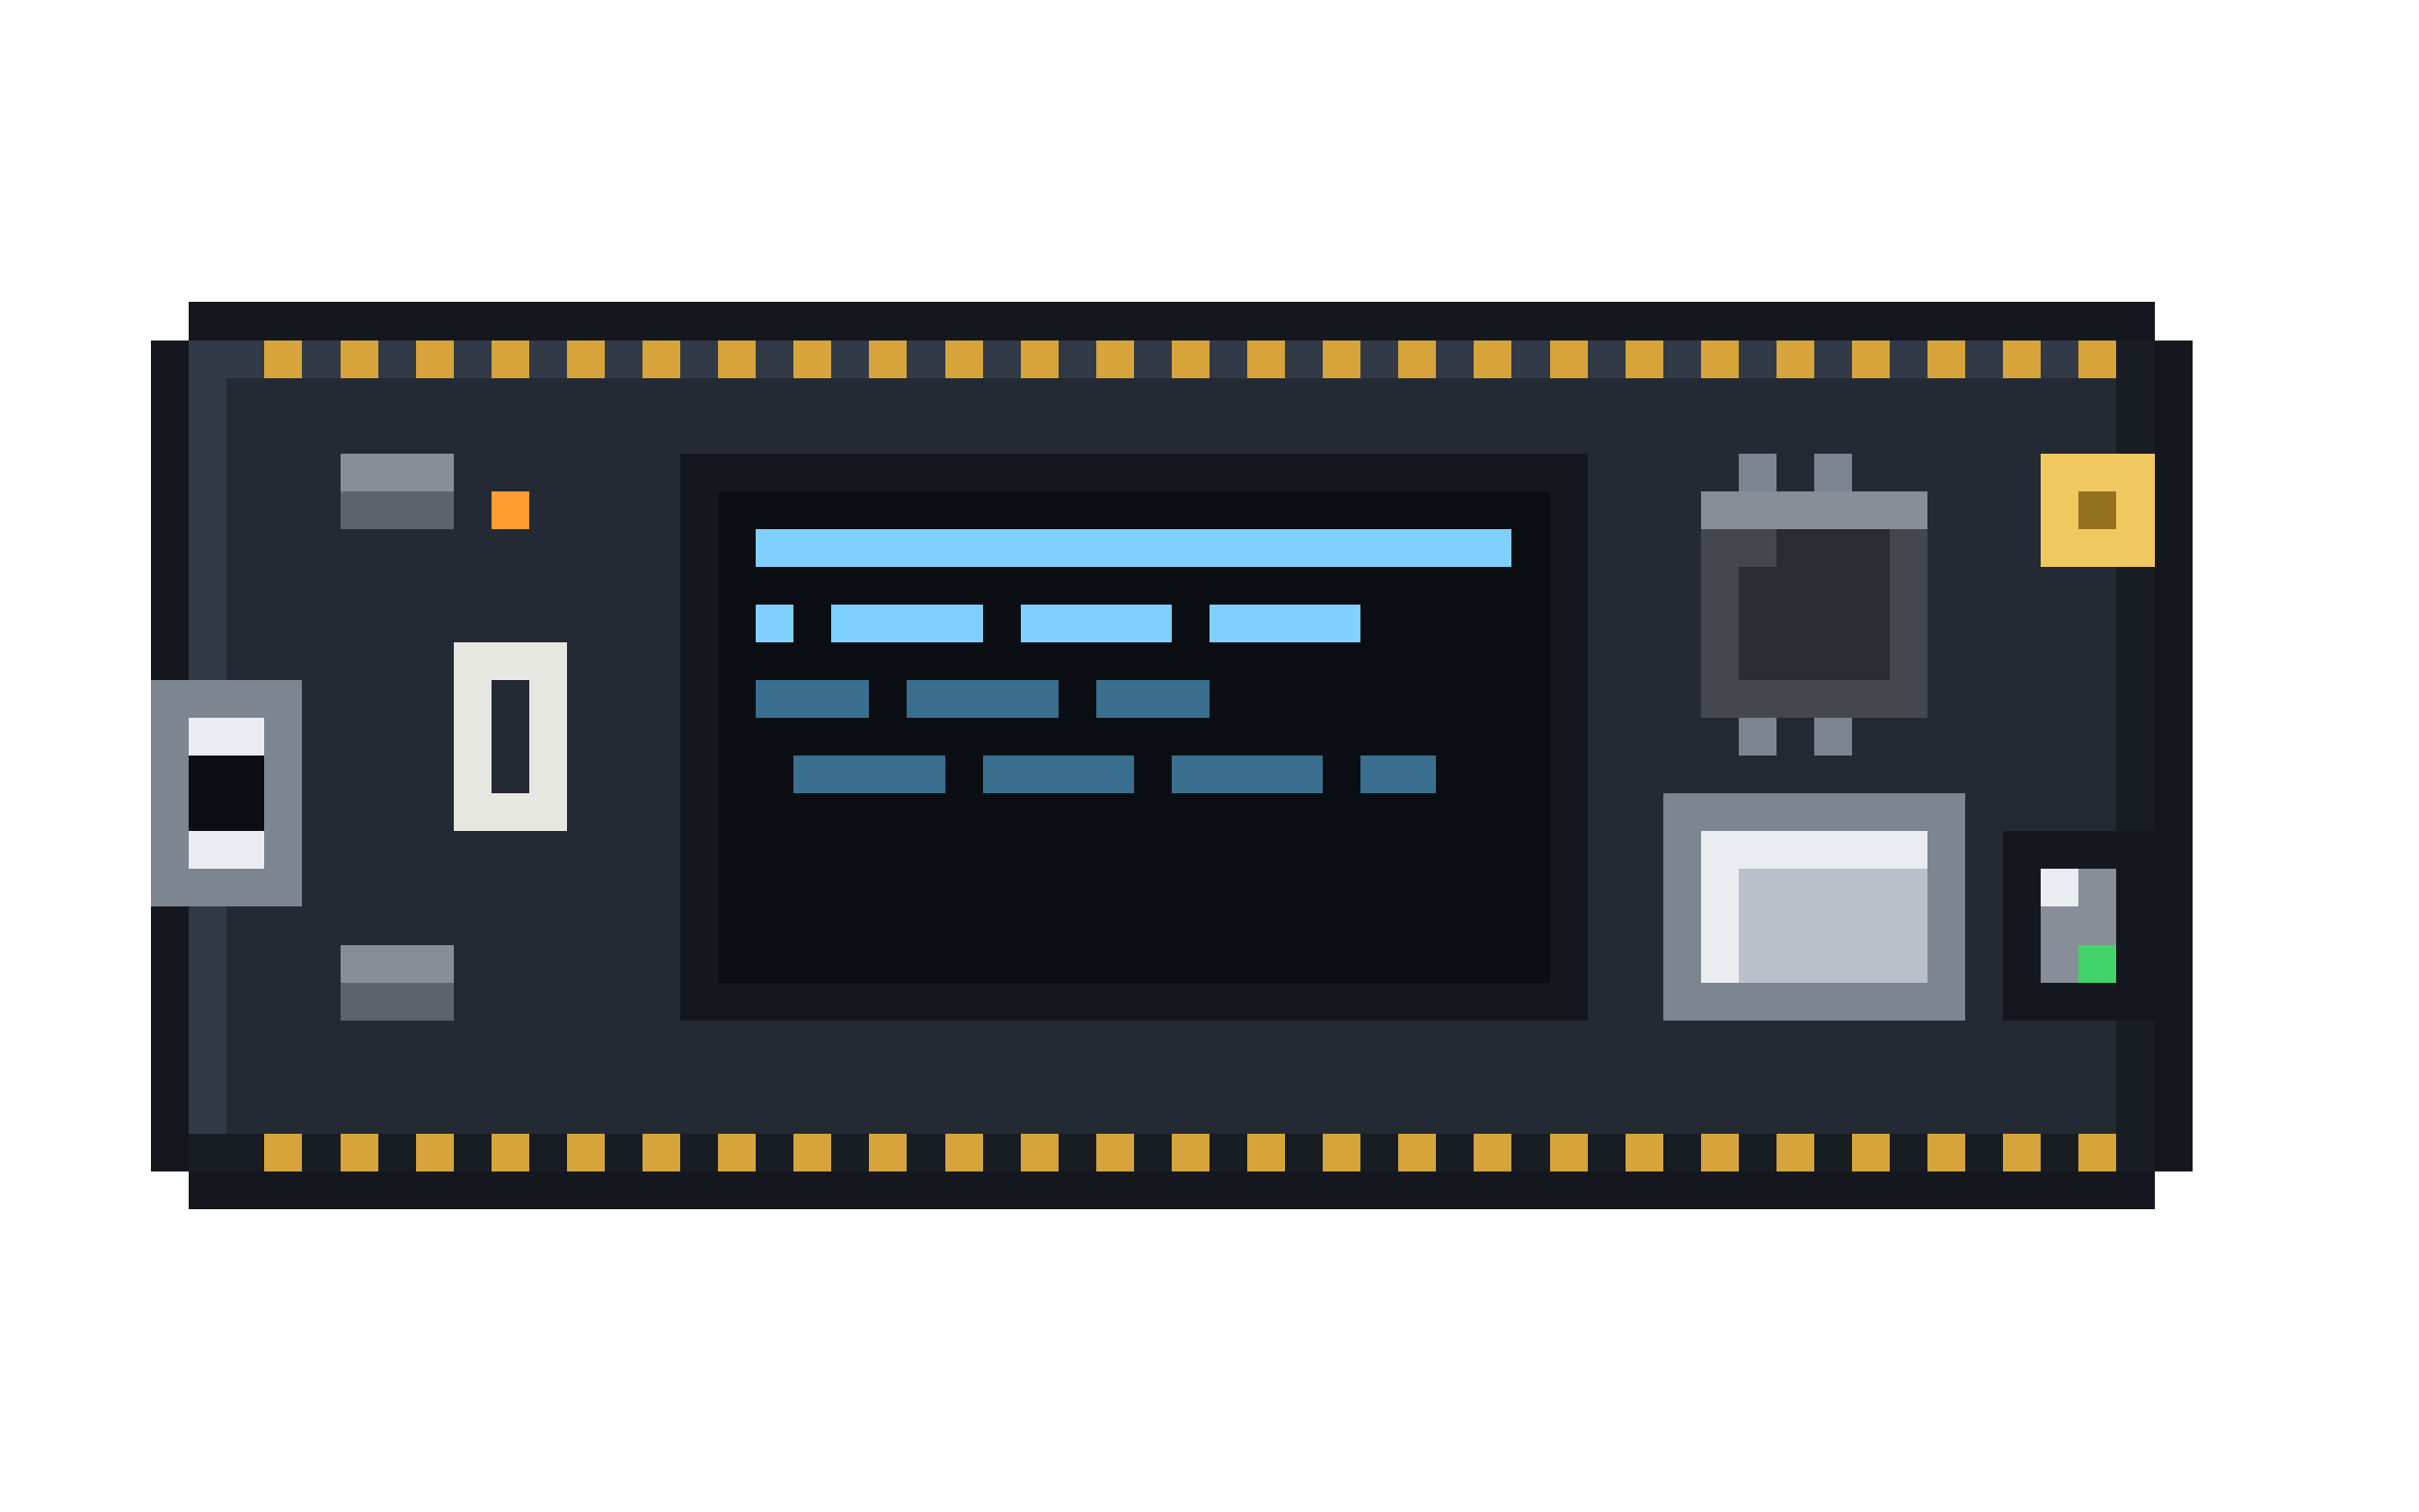
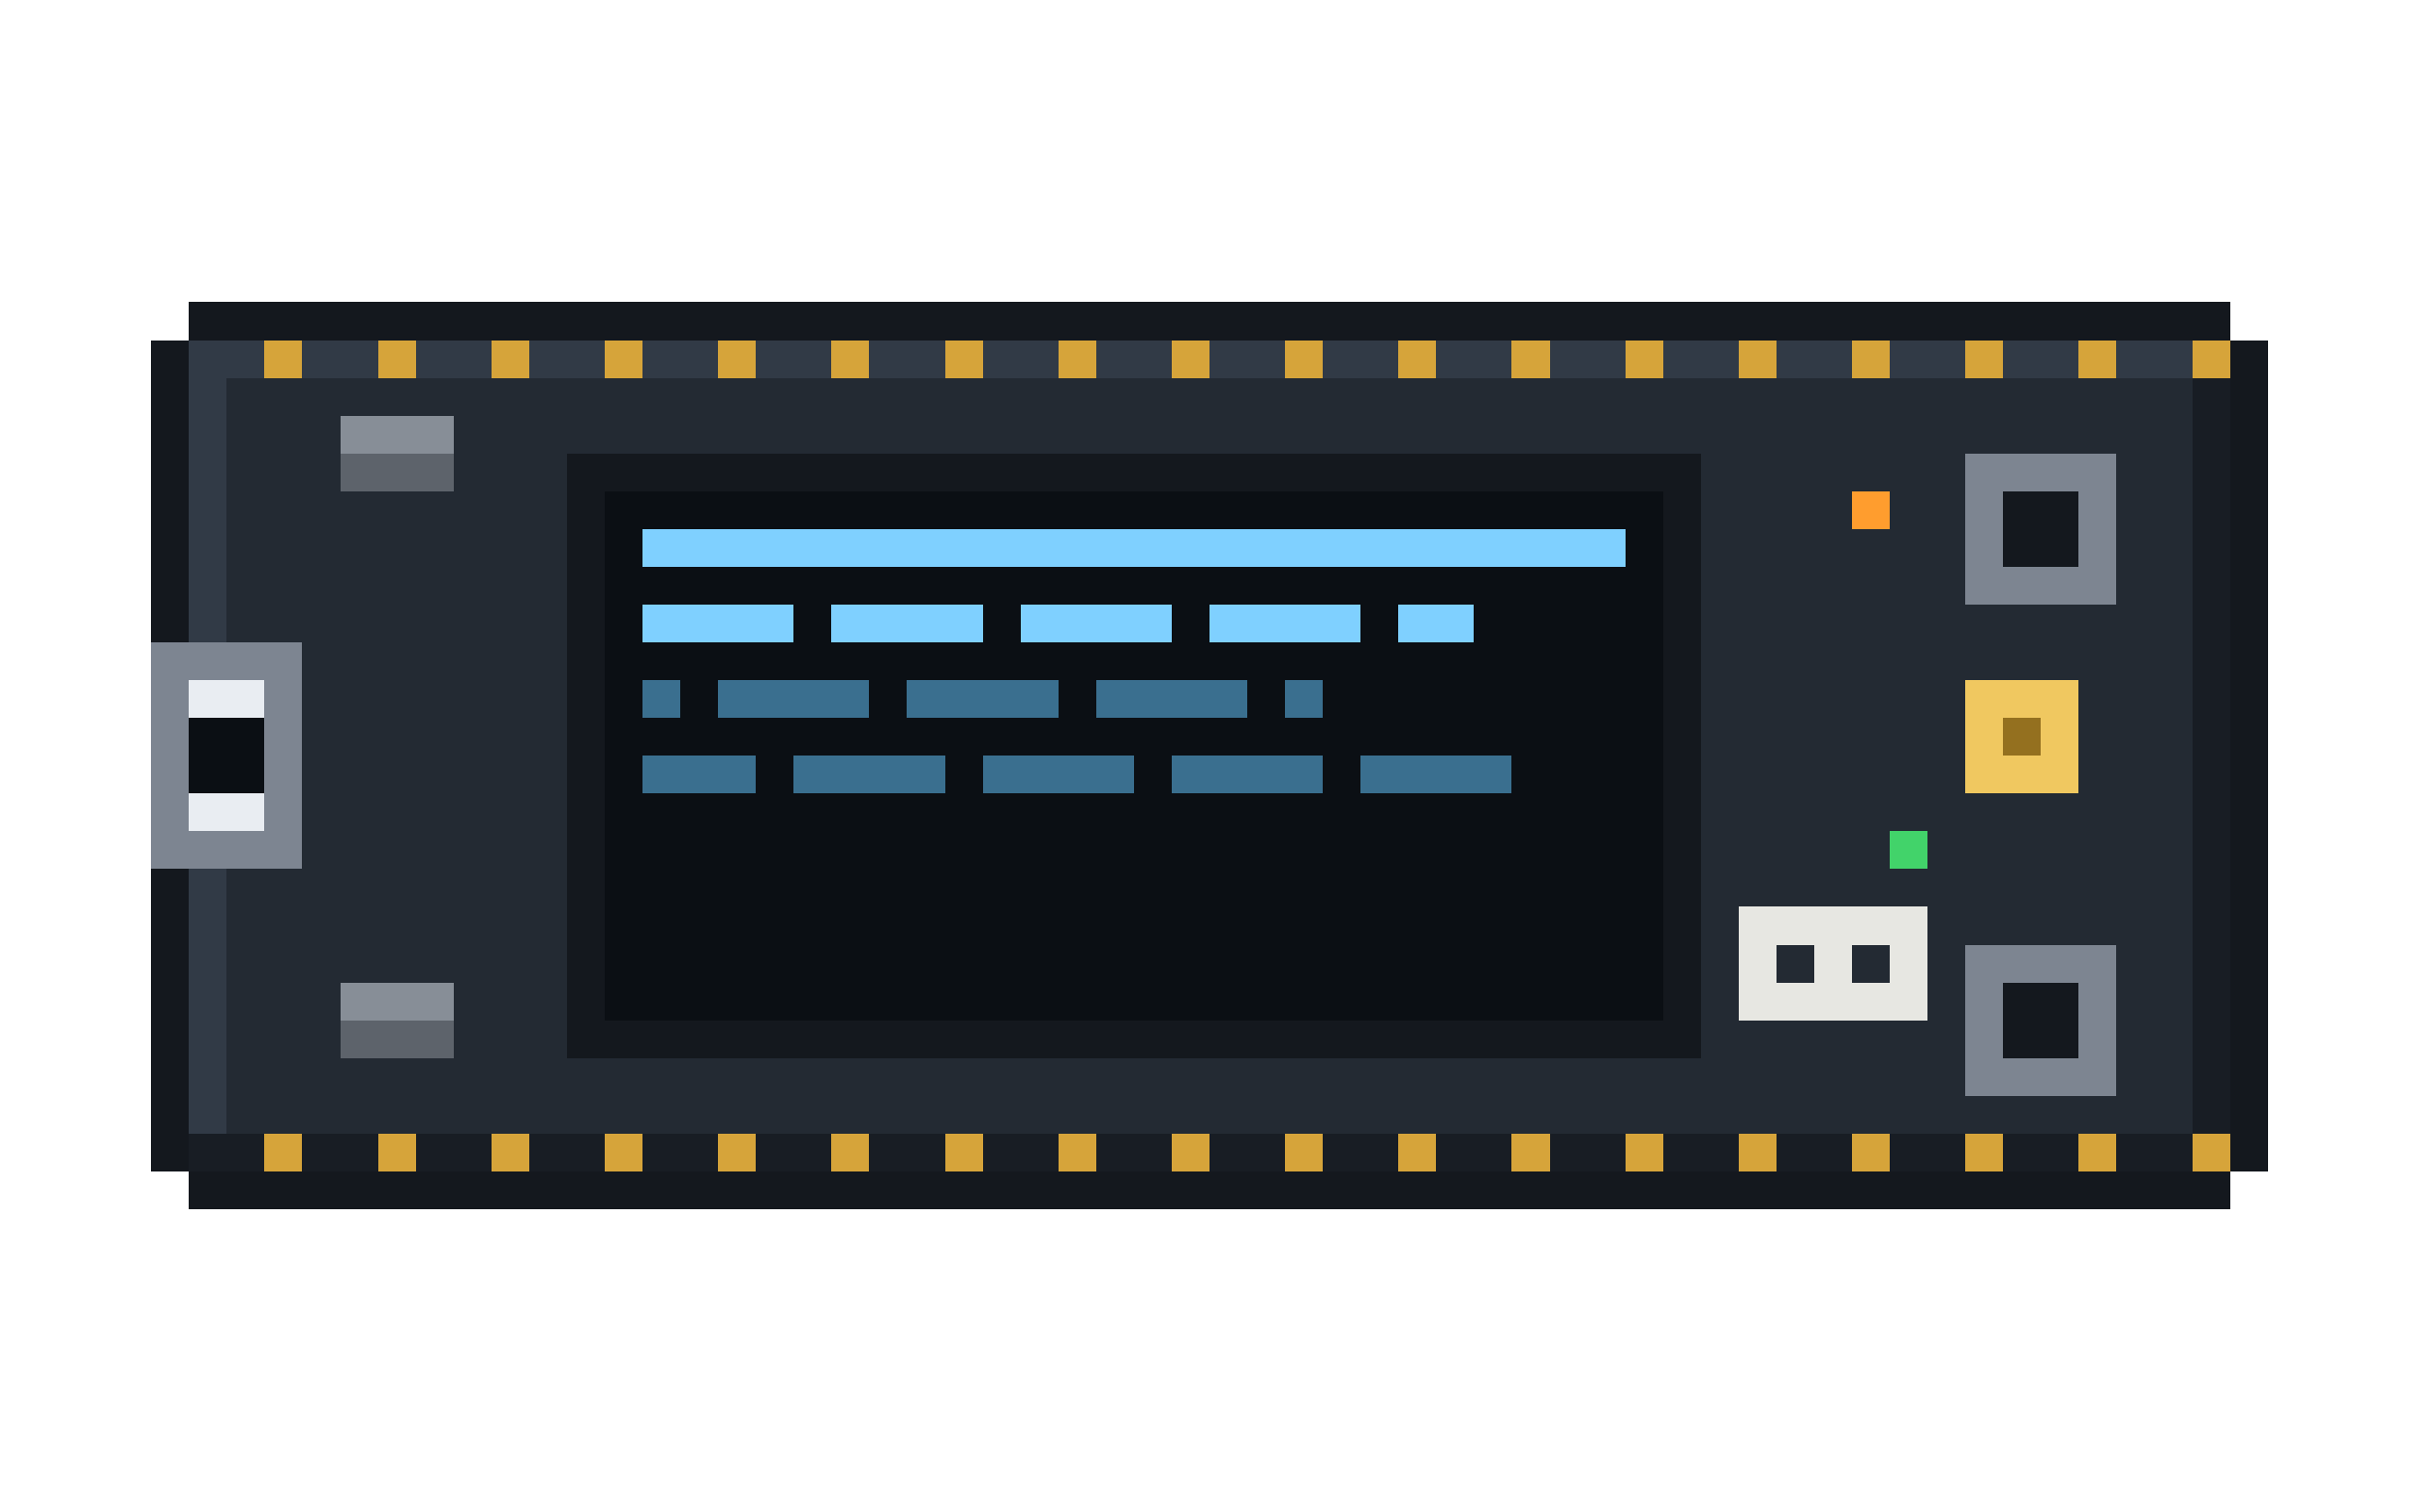
<svg xmlns="http://www.w3.org/2000/svg" viewBox="0 0 64 40" width="256" height="160" shape-rendering="crispEdges" role="img" aria-label="Heltec V4.3 (FEM av)">
-   <path fill="#14181e" d="M5 8h52v1h-52zM4 9h1v1h-1zM57 9h1v1h-1zM4 10h1v1h-1zM57 10h1v1h-1zM4 11h1v1h-1zM57 11h1v1h-1zM4 12h1v1h-1zM18 12h24v1h-24zM57 12h1v1h-1zM4 13h1v1h-1zM18 13h1v1h-1zM41 13h1v1h-1zM57 13h1v1h-1zM4 14h1v1h-1zM18 14h1v1h-1zM41 14h1v1h-1zM57 14h1v1h-1zM4 15h1v1h-1zM18 15h1v1h-1zM41 15h1v1h-1zM57 15h1v1h-1zM4 16h1v1h-1zM18 16h1v1h-1zM41 16h1v1h-1zM57 16h1v1h-1zM4 17h1v1h-1zM18 17h1v1h-1zM41 17h1v1h-1zM57 17h1v1h-1zM18 18h1v1h-1zM41 18h1v1h-1zM57 18h1v1h-1zM18 19h1v1h-1zM41 19h1v1h-1zM57 19h1v1h-1zM18 20h1v1h-1zM41 20h1v1h-1zM57 20h1v1h-1zM18 21h1v1h-1zM41 21h1v1h-1zM57 21h1v1h-1zM18 22h1v1h-1zM41 22h1v1h-1zM53 22h5v1h-5zM18 23h1v1h-1zM41 23h1v1h-1zM53 23h1v1h-1zM56 23h2v1h-2zM4 24h1v1h-1zM18 24h1v1h-1zM41 24h1v1h-1zM53 24h1v1h-1zM56 24h2v1h-2zM4 25h1v1h-1zM18 25h1v1h-1zM41 25h1v1h-1zM53 25h1v1h-1zM56 25h2v1h-2zM4 26h1v1h-1zM18 26h24v1h-24zM53 26h5v1h-5zM4 27h1v1h-1zM57 27h1v1h-1zM4 28h1v1h-1zM57 28h1v1h-1zM4 29h1v1h-1zM57 29h1v1h-1zM4 30h1v1h-1zM57 30h1v1h-1zM5 31h52v1h-52z" />
-   <path fill="#313a46" d="M5 9h2v1h-2zM8 9h1v1h-1zM10 9h1v1h-1zM12 9h1v1h-1zM14 9h1v1h-1zM16 9h1v1h-1zM18 9h1v1h-1zM20 9h1v1h-1zM22 9h1v1h-1zM24 9h1v1h-1zM26 9h1v1h-1zM28 9h1v1h-1zM30 9h1v1h-1zM32 9h1v1h-1zM34 9h1v1h-1zM36 9h1v1h-1zM38 9h1v1h-1zM40 9h1v1h-1zM42 9h1v1h-1zM44 9h1v1h-1zM46 9h1v1h-1zM48 9h1v1h-1zM50 9h1v1h-1zM52 9h1v1h-1zM54 9h1v1h-1zM5 10h1v1h-1zM5 11h1v1h-1zM5 12h1v1h-1zM5 13h1v1h-1zM5 14h1v1h-1zM5 15h1v1h-1zM5 16h1v1h-1zM5 17h1v1h-1zM5 24h1v1h-1zM5 25h1v1h-1zM5 26h1v1h-1zM5 27h1v1h-1zM5 28h1v1h-1zM5 29h1v1h-1z" />
-   <path fill="#d6a43a" d="M7 9h1v1h-1zM9 9h1v1h-1zM11 9h1v1h-1zM13 9h1v1h-1zM15 9h1v1h-1zM17 9h1v1h-1zM19 9h1v1h-1zM21 9h1v1h-1zM23 9h1v1h-1zM25 9h1v1h-1zM27 9h1v1h-1zM29 9h1v1h-1zM31 9h1v1h-1zM33 9h1v1h-1zM35 9h1v1h-1zM37 9h1v1h-1zM39 9h1v1h-1zM41 9h1v1h-1zM43 9h1v1h-1zM45 9h1v1h-1zM47 9h1v1h-1zM49 9h1v1h-1zM51 9h1v1h-1zM53 9h1v1h-1zM55 9h1v1h-1zM7 30h1v1h-1zM9 30h1v1h-1zM11 30h1v1h-1zM13 30h1v1h-1zM15 30h1v1h-1zM17 30h1v1h-1zM19 30h1v1h-1zM21 30h1v1h-1zM23 30h1v1h-1zM25 30h1v1h-1zM27 30h1v1h-1zM29 30h1v1h-1zM31 30h1v1h-1zM33 30h1v1h-1zM35 30h1v1h-1zM37 30h1v1h-1zM39 30h1v1h-1zM41 30h1v1h-1zM43 30h1v1h-1zM45 30h1v1h-1zM47 30h1v1h-1zM49 30h1v1h-1zM51 30h1v1h-1zM53 30h1v1h-1zM55 30h1v1h-1z" />
-   <path fill="#181d24" d="M56 9h1v1h-1zM56 10h1v1h-1zM56 11h1v1h-1zM56 15h1v1h-1zM56 16h1v1h-1zM56 17h1v1h-1zM56 18h1v1h-1zM56 19h1v1h-1zM56 20h1v1h-1zM56 21h1v1h-1zM56 27h1v1h-1zM56 28h1v1h-1zM56 29h1v1h-1zM5 30h2v1h-2zM8 30h1v1h-1zM10 30h1v1h-1zM12 30h1v1h-1zM14 30h1v1h-1zM16 30h1v1h-1zM18 30h1v1h-1zM20 30h1v1h-1zM22 30h1v1h-1zM24 30h1v1h-1zM26 30h1v1h-1zM28 30h1v1h-1zM30 30h1v1h-1zM32 30h1v1h-1zM34 30h1v1h-1zM36 30h1v1h-1zM38 30h1v1h-1zM40 30h1v1h-1zM42 30h1v1h-1zM44 30h1v1h-1zM46 30h1v1h-1zM48 30h1v1h-1zM50 30h1v1h-1zM52 30h1v1h-1zM54 30h1v1h-1zM56 30h1v1h-1z" />
-   <path fill="#232a33" d="M6 10h50v1h-50zM6 11h50v1h-50zM6 12h3v1h-3zM12 12h6v1h-6zM42 12h4v1h-4zM47 12h1v1h-1zM49 12h5v1h-5zM6 13h3v1h-3zM12 13h1v1h-1zM14 13h4v1h-4zM42 13h3v1h-3zM51 13h3v1h-3zM6 14h12v1h-12zM42 14h3v1h-3zM51 14h3v1h-3zM6 15h12v1h-12zM42 15h3v1h-3zM51 15h5v1h-5zM6 16h12v1h-12zM42 16h3v1h-3zM51 16h5v1h-5zM6 17h6v1h-6zM15 17h3v1h-3zM42 17h3v1h-3zM51 17h5v1h-5zM8 18h4v1h-4zM13 18h1v1h-1zM15 18h3v1h-3zM42 18h3v1h-3zM51 18h5v1h-5zM8 19h4v1h-4zM13 19h1v1h-1zM15 19h3v1h-3zM42 19h4v1h-4zM47 19h1v1h-1zM49 19h7v1h-7zM8 20h4v1h-4zM13 20h1v1h-1zM15 20h3v1h-3zM42 20h14v1h-14zM8 21h4v1h-4zM15 21h3v1h-3zM42 21h2v1h-2zM52 21h4v1h-4zM8 22h10v1h-10zM42 22h2v1h-2zM52 22h1v1h-1zM8 23h10v1h-10zM42 23h2v1h-2zM52 23h1v1h-1zM6 24h12v1h-12zM42 24h2v1h-2zM52 24h1v1h-1zM6 25h3v1h-3zM12 25h6v1h-6zM42 25h2v1h-2zM52 25h1v1h-1zM6 26h3v1h-3zM12 26h6v1h-6zM42 26h2v1h-2zM52 26h1v1h-1zM6 27h50v1h-50zM6 28h50v1h-50zM6 29h50v1h-50z" />
-   <path fill="#878e97" d="M9 12h3v1h-3zM45 13h6v1h-6zM55 23h1v1h-1zM54 24h2v1h-2zM9 25h3v1h-3zM54 25h1v1h-1z" />
-   <path fill="#7d8591" d="M46 12h1v1h-1zM48 12h1v1h-1zM4 18h4v1h-4zM4 19h1v1h-1zM7 19h1v1h-1zM46 19h1v1h-1zM48 19h1v1h-1zM4 20h1v1h-1zM7 20h1v1h-1zM4 21h1v1h-1zM7 21h1v1h-1zM44 21h8v1h-8zM4 22h1v1h-1zM7 22h1v1h-1zM44 22h1v1h-1zM51 22h1v1h-1zM4 23h4v1h-4zM44 23h1v1h-1zM51 23h1v1h-1zM44 24h1v1h-1zM51 24h1v1h-1zM44 25h1v1h-1zM51 25h1v1h-1zM44 26h8v1h-8z" />
-   <path fill="#f0c860" d="M54 12h3v1h-3zM54 13h1v1h-1zM56 13h1v1h-1zM54 14h3v1h-3z" />
-   <path fill="#5d636b" d="M9 13h3v1h-3zM9 26h3v1h-3z" />
-   <path fill="#ff9d2e" d="M13 13h1v1h-1z" />
-   <path fill="#0b0f14" d="M19 13h22v1h-22zM19 14h1v1h-1zM40 14h1v1h-1zM19 15h22v1h-22zM19 16h1v1h-1zM21 16h1v1h-1zM26 16h1v1h-1zM31 16h1v1h-1zM36 16h5v1h-5zM19 17h22v1h-22zM19 18h1v1h-1zM23 18h1v1h-1zM28 18h1v1h-1zM32 18h9v1h-9zM19 19h22v1h-22zM5 20h2v1h-2zM19 20h2v1h-2zM25 20h1v1h-1zM30 20h1v1h-1zM35 20h1v1h-1zM38 20h3v1h-3zM5 21h2v1h-2zM19 21h22v1h-22zM19 22h22v1h-22zM19 23h22v1h-22zM19 24h22v1h-22zM19 25h22v1h-22z" />
-   <path fill="#94701f" d="M55 13h1v1h-1z" />
-   <path fill="#7fd0ff" d="M20 14h20v1h-20zM20 16h1v1h-1zM22 16h4v1h-4zM27 16h4v1h-4zM32 16h4v1h-4z" />
-   <path fill="#44484e" d="M45 14h2v1h-2zM50 14h1v1h-1zM45 15h1v1h-1zM50 15h1v1h-1zM45 16h1v1h-1zM50 16h1v1h-1zM45 17h1v1h-1zM50 17h1v1h-1zM45 18h6v1h-6z" />
-   <path fill="#2a2d31" d="M47 14h3v1h-3zM46 15h4v1h-4zM46 16h4v1h-4zM46 17h4v1h-4z" />
-   <path fill="#e7e7e2" d="M12 17h3v1h-3zM12 18h1v1h-1zM14 18h1v1h-1zM12 19h1v1h-1zM14 19h1v1h-1zM12 20h1v1h-1zM14 20h1v1h-1zM12 21h3v1h-3z" />
-   <path fill="#3a6f8f" d="M20 18h3v1h-3zM24 18h4v1h-4zM29 18h3v1h-3zM21 20h4v1h-4zM26 20h4v1h-4zM31 20h4v1h-4zM36 20h2v1h-2z" />
-   <path fill="#e9edf2" d="M5 19h2v1h-2zM5 22h2v1h-2zM45 22h6v1h-6zM45 23h1v1h-1zM54 23h1v1h-1zM45 24h1v1h-1zM45 25h1v1h-1z" />
-   <path fill="#b9c0ca" d="M46 23h5v1h-5zM46 24h5v1h-5zM46 25h5v1h-5z" />
-   <path fill="#42d36a" d="M55 25h1v1h-1z" />
+   <path fill="#14181e" d="M5 8h54v1h-54zM4 9h1v1h-1zM59 9h1v1h-1zM4 10h1v1h-1zM59 10h1v1h-1zM4 11h1v1h-1zM59 11h1v1h-1zM4 12h1v1h-1zM15 12h30v1h-30zM59 12h1v1h-1zM4 13h1v1h-1zM15 13h1v1h-1zM44 13h1v1h-1zM53 13h2v1h-2zM59 13h1v1h-1zM4 14h1v1h-1zM15 14h1v1h-1zM44 14h1v1h-1zM53 14h2v1h-2zM59 14h1v1h-1zM4 15h1v1h-1zM15 15h1v1h-1zM44 15h1v1h-1zM59 15h1v1h-1zM4 16h1v1h-1zM15 16h1v1h-1zM44 16h1v1h-1zM59 16h1v1h-1zM15 17h1v1h-1zM44 17h1v1h-1zM59 17h1v1h-1zM15 18h1v1h-1zM44 18h1v1h-1zM59 18h1v1h-1zM15 19h1v1h-1zM44 19h1v1h-1zM59 19h1v1h-1zM15 20h1v1h-1zM44 20h1v1h-1zM59 20h1v1h-1zM15 21h1v1h-1zM44 21h1v1h-1zM59 21h1v1h-1zM15 22h1v1h-1zM44 22h1v1h-1zM59 22h1v1h-1zM4 23h1v1h-1zM15 23h1v1h-1zM44 23h1v1h-1zM59 23h1v1h-1zM4 24h1v1h-1zM15 24h1v1h-1zM44 24h1v1h-1zM59 24h1v1h-1zM4 25h1v1h-1zM15 25h1v1h-1zM44 25h1v1h-1zM59 25h1v1h-1zM4 26h1v1h-1zM15 26h1v1h-1zM44 26h1v1h-1zM53 26h2v1h-2zM59 26h1v1h-1zM4 27h1v1h-1zM15 27h30v1h-30zM53 27h2v1h-2zM59 27h1v1h-1zM4 28h1v1h-1zM59 28h1v1h-1zM4 29h1v1h-1zM59 29h1v1h-1zM4 30h1v1h-1zM59 30h1v1h-1zM5 31h54v1h-54z" />
+   <path fill="#313a46" d="M5 9h2v1h-2zM8 9h2v1h-2zM11 9h2v1h-2zM14 9h2v1h-2zM17 9h2v1h-2zM20 9h2v1h-2zM23 9h2v1h-2zM26 9h2v1h-2zM29 9h2v1h-2zM32 9h2v1h-2zM35 9h2v1h-2zM38 9h2v1h-2zM41 9h2v1h-2zM44 9h2v1h-2zM47 9h2v1h-2zM50 9h2v1h-2zM53 9h2v1h-2zM56 9h2v1h-2zM5 10h1v1h-1zM5 11h1v1h-1zM5 12h1v1h-1zM5 13h1v1h-1zM5 14h1v1h-1zM5 15h1v1h-1zM5 16h1v1h-1zM5 23h1v1h-1zM5 24h1v1h-1zM5 25h1v1h-1zM5 26h1v1h-1zM5 27h1v1h-1zM5 28h1v1h-1zM5 29h1v1h-1z" />
+   <path fill="#d6a43a" d="M7 9h1v1h-1zM10 9h1v1h-1zM13 9h1v1h-1zM16 9h1v1h-1zM19 9h1v1h-1zM22 9h1v1h-1zM25 9h1v1h-1zM28 9h1v1h-1zM31 9h1v1h-1zM34 9h1v1h-1zM37 9h1v1h-1zM40 9h1v1h-1zM43 9h1v1h-1zM46 9h1v1h-1zM49 9h1v1h-1zM52 9h1v1h-1zM55 9h1v1h-1zM58 9h1v1h-1zM7 30h1v1h-1zM10 30h1v1h-1zM13 30h1v1h-1zM16 30h1v1h-1zM19 30h1v1h-1zM22 30h1v1h-1zM25 30h1v1h-1zM28 30h1v1h-1zM31 30h1v1h-1zM34 30h1v1h-1zM37 30h1v1h-1zM40 30h1v1h-1zM43 30h1v1h-1zM46 30h1v1h-1zM49 30h1v1h-1zM52 30h1v1h-1zM55 30h1v1h-1zM58 30h1v1h-1z" />
+   <path fill="#232a33" d="M6 10h52v1h-52zM6 11h3v1h-3zM12 11h46v1h-46zM6 12h3v1h-3zM12 12h3v1h-3zM45 12h7v1h-7zM56 12h2v1h-2zM6 13h9v1h-9zM45 13h4v1h-4zM50 13h2v1h-2zM56 13h2v1h-2zM6 14h9v1h-9zM45 14h7v1h-7zM56 14h2v1h-2zM6 15h9v1h-9zM45 15h7v1h-7zM56 15h2v1h-2zM6 16h9v1h-9zM45 16h13v1h-13zM8 17h7v1h-7zM45 17h13v1h-13zM8 18h7v1h-7zM45 18h7v1h-7zM55 18h3v1h-3zM8 19h7v1h-7zM45 19h7v1h-7zM55 19h3v1h-3zM8 20h7v1h-7zM45 20h7v1h-7zM55 20h3v1h-3zM8 21h7v1h-7zM45 21h13v1h-13zM8 22h7v1h-7zM45 22h5v1h-5zM51 22h7v1h-7zM6 23h9v1h-9zM45 23h13v1h-13zM6 24h9v1h-9zM45 24h1v1h-1zM51 24h7v1h-7zM6 25h9v1h-9zM45 25h1v1h-1zM47 25h1v1h-1zM49 25h1v1h-1zM51 25h1v1h-1zM56 25h2v1h-2zM6 26h3v1h-3zM12 26h3v1h-3zM45 26h1v1h-1zM51 26h1v1h-1zM56 26h2v1h-2zM6 27h3v1h-3zM12 27h3v1h-3zM45 27h7v1h-7zM56 27h2v1h-2zM6 28h46v1h-46zM56 28h2v1h-2zM6 29h52v1h-52z" />
+   <path fill="#181d24" d="M58 10h1v1h-1zM58 11h1v1h-1zM58 12h1v1h-1zM58 13h1v1h-1zM58 14h1v1h-1zM58 15h1v1h-1zM58 16h1v1h-1zM58 17h1v1h-1zM58 18h1v1h-1zM58 19h1v1h-1zM58 20h1v1h-1zM58 21h1v1h-1zM58 22h1v1h-1zM58 23h1v1h-1zM58 24h1v1h-1zM58 25h1v1h-1zM58 26h1v1h-1zM58 27h1v1h-1zM58 28h1v1h-1zM58 29h1v1h-1zM5 30h2v1h-2zM8 30h2v1h-2zM11 30h2v1h-2zM14 30h2v1h-2zM17 30h2v1h-2zM20 30h2v1h-2zM23 30h2v1h-2zM26 30h2v1h-2zM29 30h2v1h-2zM32 30h2v1h-2zM35 30h2v1h-2zM38 30h2v1h-2zM41 30h2v1h-2zM44 30h2v1h-2zM47 30h2v1h-2zM50 30h2v1h-2zM53 30h2v1h-2zM56 30h2v1h-2z" />
+   <path fill="#878e97" d="M9 11h3v1h-3zM9 26h3v1h-3z" />
+   <path fill="#5d636b" d="M9 12h3v1h-3zM9 27h3v1h-3z" />
+   <path fill="#7d8591" d="M52 12h4v1h-4zM52 13h1v1h-1zM55 13h1v1h-1zM52 14h1v1h-1zM55 14h1v1h-1zM52 15h4v1h-4zM4 17h4v1h-4zM4 18h1v1h-1zM7 18h1v1h-1zM4 19h1v1h-1zM7 19h1v1h-1zM4 20h1v1h-1zM7 20h1v1h-1zM4 21h1v1h-1zM7 21h1v1h-1zM4 22h4v1h-4zM52 25h4v1h-4zM52 26h1v1h-1zM55 26h1v1h-1zM52 27h1v1h-1zM55 27h1v1h-1zM52 28h4v1h-4z" />
+   <path fill="#0b0f14" d="M16 13h28v1h-28zM16 14h1v1h-1zM43 14h1v1h-1zM16 15h28v1h-28zM16 16h1v1h-1zM21 16h1v1h-1zM26 16h1v1h-1zM31 16h1v1h-1zM36 16h1v1h-1zM39 16h5v1h-5zM16 17h28v1h-28zM16 18h1v1h-1zM18 18h1v1h-1zM23 18h1v1h-1zM28 18h1v1h-1zM33 18h1v1h-1zM35 18h9v1h-9zM5 19h2v1h-2zM16 19h28v1h-28zM5 20h2v1h-2zM16 20h1v1h-1zM20 20h1v1h-1zM25 20h1v1h-1zM30 20h1v1h-1zM35 20h1v1h-1zM40 20h4v1h-4zM16 21h28v1h-28zM16 22h28v1h-28zM16 23h28v1h-28zM16 24h28v1h-28zM16 25h28v1h-28zM16 26h28v1h-28z" />
+   <path fill="#ff9d2e" d="M49 13h1v1h-1z" />
+   <path fill="#7fd0ff" d="M17 14h26v1h-26zM17 16h4v1h-4zM22 16h4v1h-4zM27 16h4v1h-4zM32 16h4v1h-4zM37 16h2v1h-2z" />
+   <path fill="#e9edf2" d="M5 18h2v1h-2zM5 21h2v1h-2z" />
+   <path fill="#3a6f8f" d="M17 18h1v1h-1zM19 18h4v1h-4zM24 18h4v1h-4zM29 18h4v1h-4zM34 18h1v1h-1zM17 20h3v1h-3zM21 20h4v1h-4zM26 20h4v1h-4zM31 20h4v1h-4zM36 20h4v1h-4z" />
+   <path fill="#f0c860" d="M52 18h3v1h-3zM52 19h1v1h-1zM54 19h1v1h-1zM52 20h3v1h-3z" />
+   <path fill="#94701f" d="M53 19h1v1h-1z" />
+   <path fill="#42d36a" d="M50 22h1v1h-1z" />
+   <path fill="#e7e7e2" d="M46 24h5v1h-5zM46 25h1v1h-1zM48 25h1v1h-1zM50 25h1v1h-1zM46 26h5v1h-5z" />
</svg>
